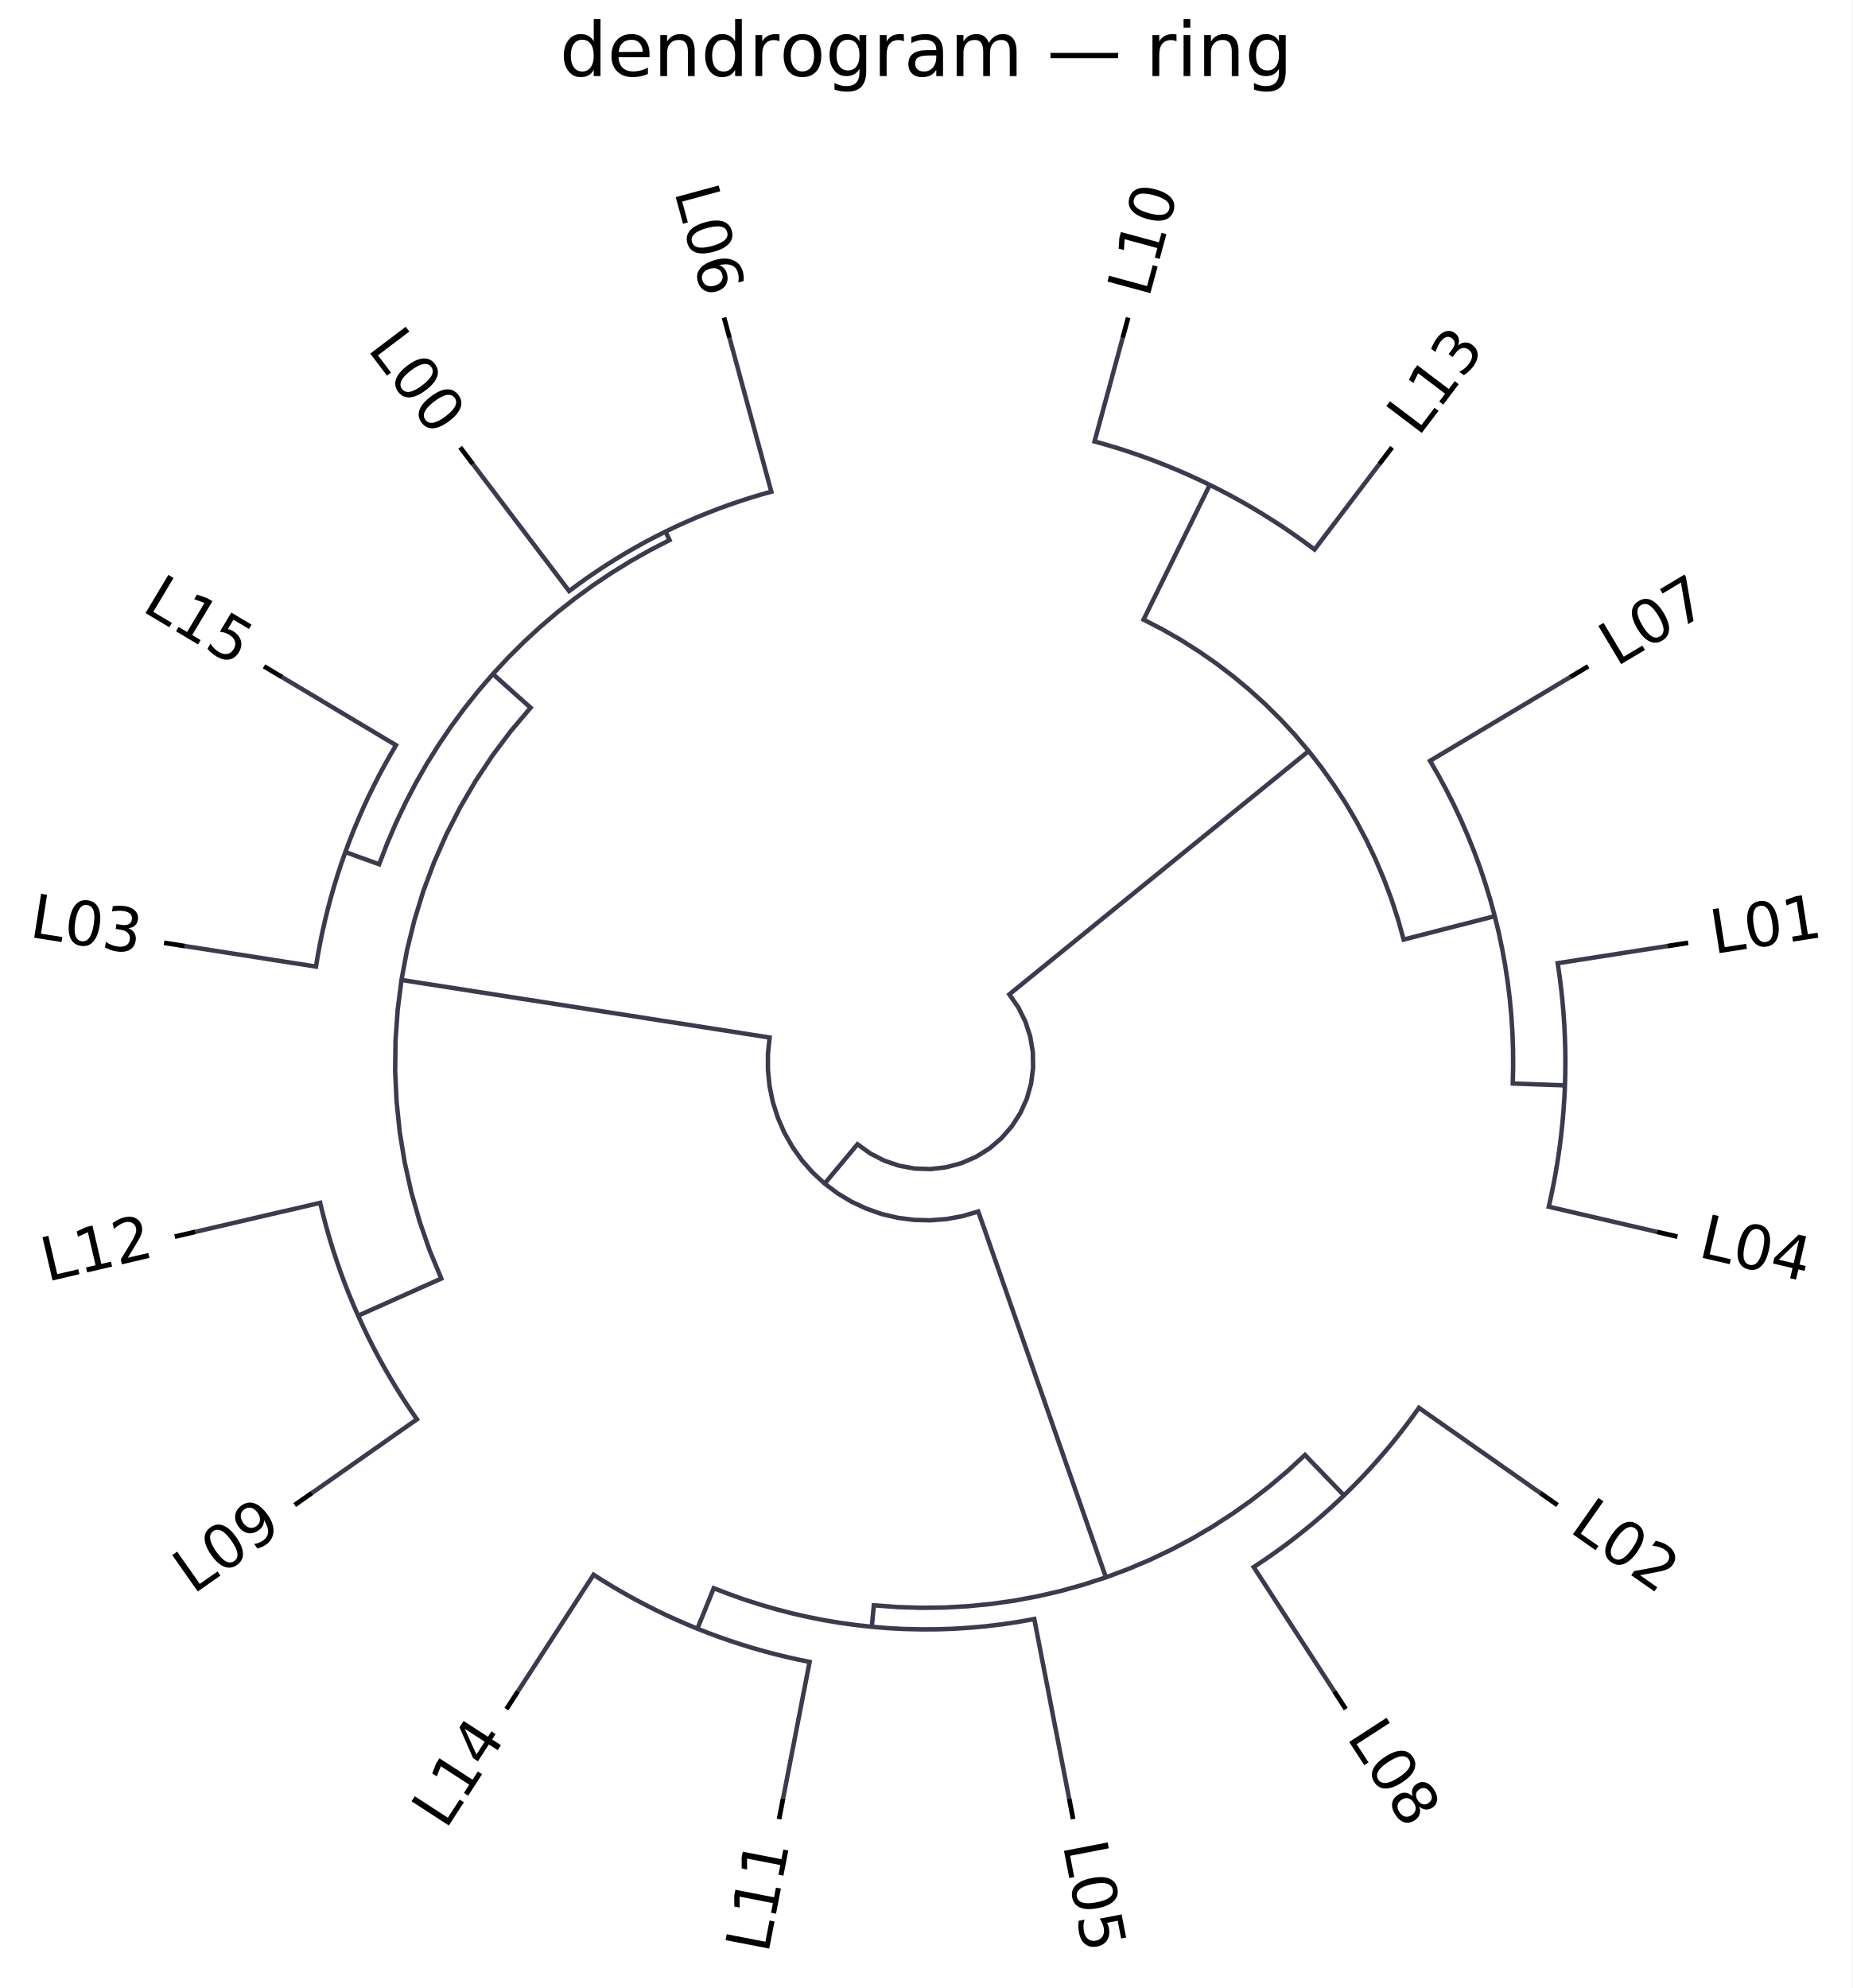
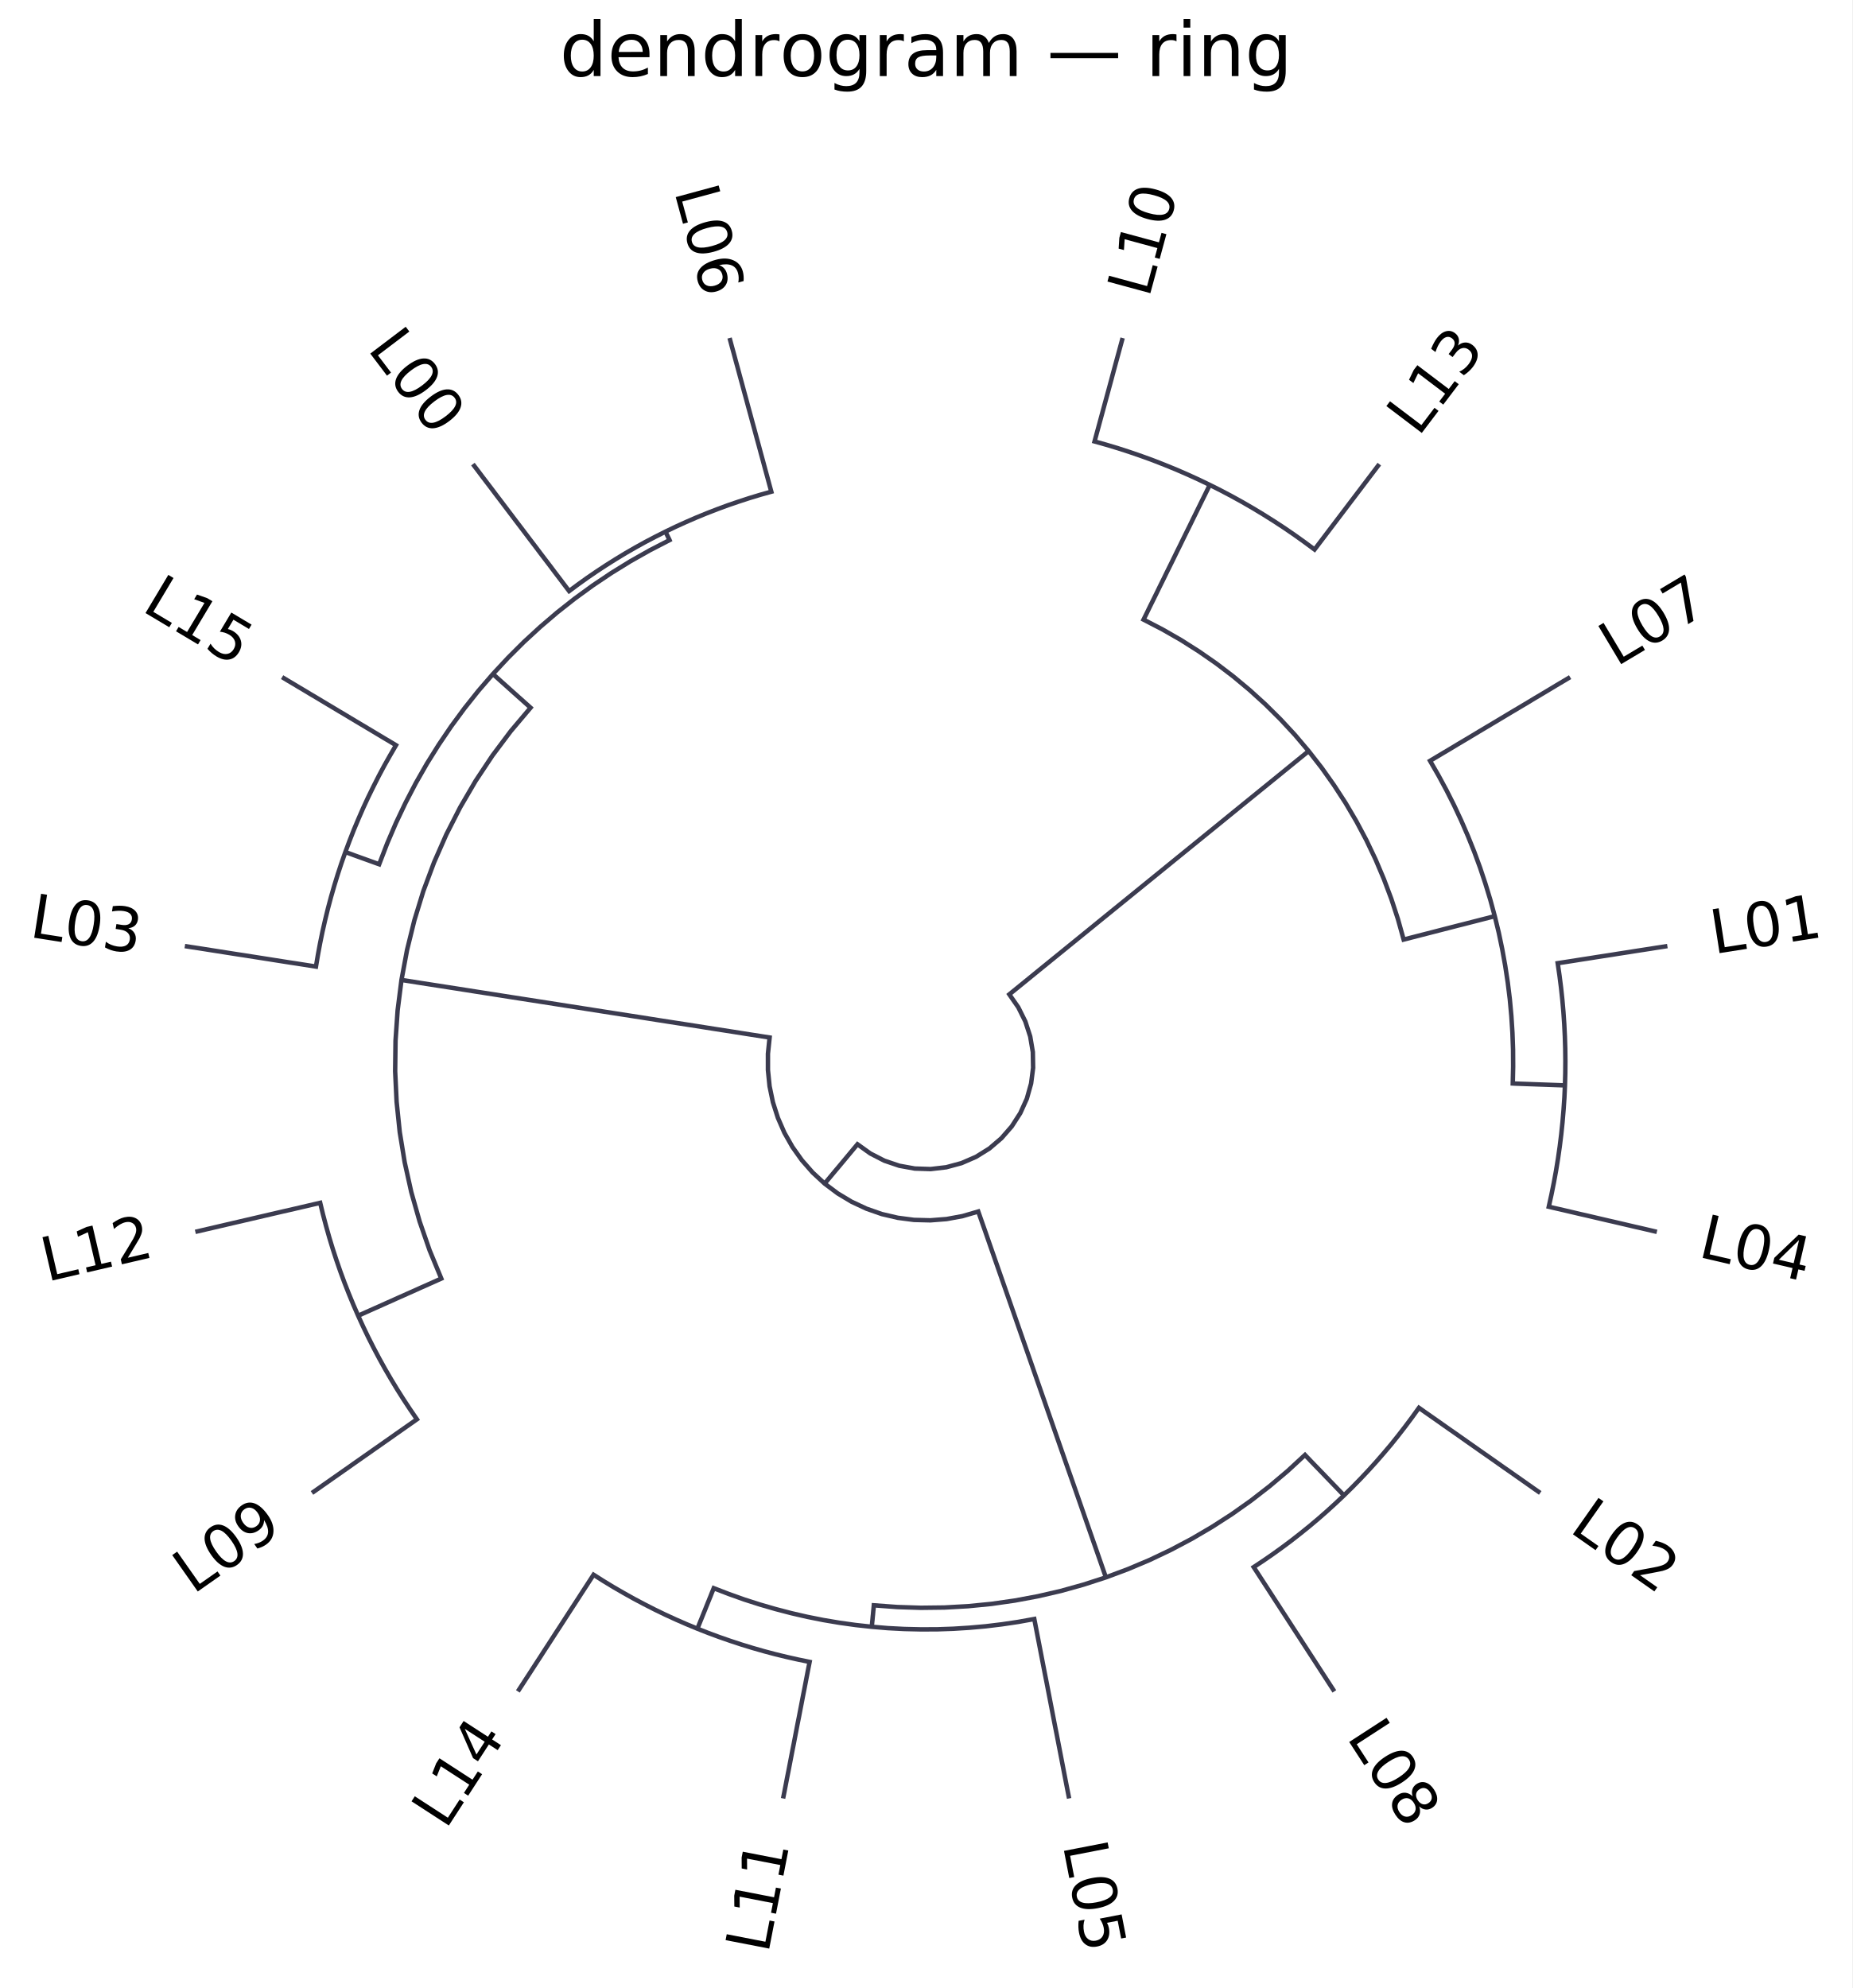
<svg xmlns="http://www.w3.org/2000/svg" width="395" height="424" viewBox="0 0 395 424" font-family="DejaVu Sans, Bitstream Vera Sans, Verdana, Arial, sans-serif" font-size="11" data-plotlet-version="0.6.0" data-plotlet-schema="2" data-plotlet-kind="layout">
  <rect width="395" height="424" fill="#fff" />
  <g transform="translate(4,4)">
    <path d="M122.62 4.80V0.07H124.06V12.23H122.62V10.91Q122.17 11.70 121.48 12.07Q120.79 12.45 119.82 12.45Q118.23 12.45 117.24 11.19Q116.24 9.92 116.24 7.86Q116.24 5.80 117.24 4.53Q118.23 3.27 119.82 3.27Q120.79 3.27 121.48 3.64Q122.17 4.02 122.62 4.80ZM117.73 7.86Q117.73 9.45 118.38 10.35Q119.03 11.25 120.17 11.25Q121.31 11.25 121.97 10.35Q122.62 9.45 122.62 7.86Q122.62 6.27 121.97 5.37Q121.31 4.47 120.17 4.47Q119.03 4.47 118.38 5.37Q117.73 6.27 117.73 7.86ZM134.51 7.49V8.20H127.90Q127.99 9.68 128.79 10.46Q129.59 11.23 131.02 11.23Q131.85 11.23 132.63 11.03Q133.41 10.83 134.17 10.42V11.78Q133.40 12.11 132.59 12.28Q131.77 12.45 130.94 12.45Q128.84 12.45 127.62 11.23Q126.40 10.02 126.40 7.94Q126.40 5.79 127.56 4.53Q128.72 3.27 130.69 3.27Q132.45 3.27 133.48 4.40Q134.51 5.54 134.51 7.49ZM133.07 7.07Q133.05 5.89 132.41 5.19Q131.77 4.48 130.70 4.48Q129.50 4.48 128.78 5.16Q128.05 5.84 127.95 7.08ZM144.14 6.95V12.23H142.70V6.99Q142.70 5.75 142.22 5.13Q141.73 4.52 140.77 4.52Q139.60 4.52 138.93 5.26Q138.26 6.00 138.26 7.28V12.23H136.81V3.48H138.26V4.84Q138.77 4.05 139.47 3.66Q140.17 3.27 141.09 3.27Q142.59 3.27 143.37 4.20Q144.14 5.13 144.14 6.95ZM152.77 4.80V0.07H154.20V12.23H152.77V10.91Q152.31 11.70 151.62 12.07Q150.93 12.45 149.96 12.45Q148.38 12.45 147.38 11.19Q146.38 9.92 146.38 7.86Q146.38 5.80 147.38 4.53Q148.38 3.27 149.96 3.27Q150.93 3.27 151.62 3.64Q152.31 4.02 152.77 4.80ZM147.87 7.86Q147.87 9.45 148.52 10.35Q149.17 11.25 150.31 11.25Q151.45 11.25 152.11 10.35Q152.77 9.45 152.77 7.86Q152.77 6.27 152.11 5.37Q151.45 4.47 150.31 4.47Q149.17 4.47 148.52 5.37Q147.87 6.27 147.87 7.86ZM162.23 4.82Q161.99 4.68 161.71 4.61Q161.42 4.55 161.08 4.55Q159.86 4.55 159.21 5.34Q158.55 6.13 158.55 7.62V12.23H157.11V3.48H158.55V4.84Q159.01 4.04 159.73 3.65Q160.46 3.27 161.50 3.27Q161.65 3.27 161.83 3.29Q162.01 3.30 162.23 3.34ZM167.13 4.48Q165.98 4.48 165.30 5.39Q164.63 6.29 164.63 7.86Q164.63 9.43 165.30 10.33Q165.97 11.23 167.13 11.23Q168.28 11.23 168.95 10.33Q169.62 9.42 169.62 7.86Q169.62 6.30 168.95 5.39Q168.28 4.48 167.13 4.48ZM167.13 3.27Q169.01 3.27 170.08 4.48Q171.15 5.70 171.15 7.86Q171.15 10.01 170.08 11.23Q169.01 12.45 167.13 12.45Q165.25 12.45 164.18 11.23Q163.12 10.01 163.12 7.86Q163.12 5.70 164.18 4.48Q165.25 3.27 167.13 3.27ZM179.29 7.75Q179.29 6.19 178.64 5.33Q178.00 4.47 176.84 4.47Q175.68 4.47 175.04 5.33Q174.39 6.19 174.39 7.75Q174.39 9.30 175.04 10.16Q175.68 11.02 176.84 11.02Q178.00 11.02 178.64 10.16Q179.29 9.30 179.29 7.75ZM180.73 11.14Q180.73 13.38 179.73 14.46Q178.74 15.55 176.70 15.55Q175.94 15.55 175.27 15.44Q174.59 15.33 173.96 15.09V13.70Q174.59 14.04 175.21 14.20Q175.83 14.37 176.47 14.37Q177.88 14.37 178.59 13.63Q179.29 12.89 179.29 11.40V10.69Q178.84 11.46 178.15 11.84Q177.45 12.23 176.48 12.23Q174.88 12.23 173.89 11.00Q172.91 9.77 172.91 7.75Q172.91 5.72 173.89 4.49Q174.88 3.27 176.48 3.27Q177.45 3.27 178.15 3.65Q178.84 4.03 179.29 4.80V3.48H180.73ZM188.76 4.82Q188.52 4.68 188.23 4.61Q187.95 4.55 187.60 4.55Q186.38 4.55 185.73 5.34Q185.08 6.13 185.08 7.62V12.23H183.63V3.48H185.08V4.84Q185.53 4.04 186.26 3.65Q186.98 3.27 188.02 3.27Q188.17 3.27 188.35 3.29Q188.53 3.30 188.75 3.34ZM194.24 7.83Q192.50 7.83 191.83 8.23Q191.16 8.62 191.16 9.59Q191.16 10.35 191.66 10.80Q192.16 11.25 193.03 11.25Q194.23 11.25 194.95 10.40Q195.67 9.55 195.67 8.15V7.83ZM197.11 7.23V12.23H195.67V10.90Q195.18 11.70 194.45 12.07Q193.71 12.45 192.65 12.45Q191.30 12.45 190.51 11.70Q189.72 10.95 189.72 9.68Q189.72 8.20 190.71 7.45Q191.70 6.70 193.66 6.70H195.67V6.56Q195.67 5.57 195.02 5.03Q194.37 4.48 193.19 4.48Q192.44 4.48 191.73 4.66Q191.02 4.84 190.36 5.20V3.88Q191.15 3.57 191.89 3.42Q192.63 3.27 193.34 3.27Q195.23 3.27 196.17 4.25Q197.11 5.23 197.11 7.23ZM206.88 5.16Q207.42 4.19 208.17 3.73Q208.92 3.27 209.94 3.27Q211.30 3.27 212.05 4.22Q212.79 5.18 212.79 6.95V12.23H211.34V6.99Q211.34 5.73 210.90 5.12Q210.45 4.52 209.54 4.52Q208.42 4.52 207.77 5.26Q207.12 6.00 207.12 7.28V12.23H205.68V6.99Q205.68 5.73 205.23 5.12Q204.79 4.52 203.86 4.52Q202.76 4.52 202.11 5.26Q201.46 6.01 201.46 7.28V12.23H200.02V3.48H201.46V4.84Q201.95 4.03 202.64 3.65Q203.33 3.27 204.27 3.27Q205.23 3.27 205.89 3.75Q206.56 4.23 206.88 5.16ZM220.02 7.28H234.45V8.41H220.02ZM246.90 4.82Q246.66 4.68 246.37 4.61Q246.09 4.55 245.74 4.55Q244.52 4.55 243.87 5.34Q243.22 6.13 243.22 7.62V12.23H241.77V3.48H243.22V4.84Q243.67 4.04 244.40 3.65Q245.12 3.27 246.16 3.27Q246.31 3.27 246.49 3.29Q246.67 3.30 246.89 3.34ZM248.41 3.48H249.84V12.23H248.41ZM248.41 0.07H249.84V1.89H248.41ZM260.12 6.95V12.23H258.69V6.99Q258.69 5.75 258.20 5.13Q257.72 4.52 256.75 4.52Q255.59 4.52 254.91 5.26Q254.24 6.00 254.24 7.28V12.23H252.80V3.48H254.24V4.84Q254.76 4.05 255.46 3.66Q256.16 3.27 257.07 3.27Q258.58 3.27 259.35 4.20Q260.12 5.13 260.12 6.95ZM268.75 7.75Q268.75 6.19 268.11 5.33Q267.46 4.47 266.30 4.47Q265.14 4.47 264.50 5.33Q263.85 6.19 263.85 7.75Q263.85 9.30 264.50 10.16Q265.14 11.02 266.30 11.02Q267.46 11.02 268.11 10.16Q268.75 9.30 268.75 7.75ZM270.19 11.14Q270.19 13.38 269.20 14.46Q268.20 15.55 266.16 15.55Q265.40 15.55 264.73 15.44Q264.05 15.33 263.42 15.09V13.70Q264.05 14.04 264.67 14.20Q265.29 14.37 265.93 14.37Q267.34 14.37 268.05 13.63Q268.75 12.89 268.75 11.40V10.69Q268.30 11.46 267.61 11.84Q266.91 12.23 265.95 12.23Q264.34 12.23 263.35 11.00Q262.37 9.77 262.37 7.75Q262.37 5.72 263.35 4.49Q264.34 3.27 265.95 3.27Q266.91 3.27 267.61 3.65Q268.30 4.03 268.75 4.80V3.48H270.19Z" fill="#000" />
    <g transform="translate(0,29)">
      <g transform="translate(0,0)" data-plotlet-kind="panel" data-plotlet-xscale="category" data-plotlet-yscale="linear" data-plotlet-ylim="-0.06,1.2" data-plotlet-panel-bbox="0,0,387,387" data-plotlet-data-area="0,0,387,387">
        <defs>
          <clipPath id="pc0">
            <path d="M 33.50,193.50 A 160.00,160.00 0 1,0 353.50,193.50 A 160.00,160.00 0 1,0 33.50,193.50 Z M 177.50,193.50 A 16.00,16.00 0 1,0 209.50,193.50 A 16.00,16.00 0 1,0 177.50,193.50 Z" clip-rule="evenodd" />
          </clipPath>
        </defs>
        <g clip-path="url(#pc0)">
          <g class="plotlet-artist" data-plotlet-type="dendrogram" data-plotlet-index="0" data-plotlet-color="#3B3B4F" data-plotlet-orientation="bottom" data-plotlet-n-leaves="16" data-plotlet-max-height="1.2" data-plotlet-leaves="[10, 13, 7, 1, 4, 2, 8, 5, 11, 14, 9, 12, 3, 15, 0, 6]" data-plotlet-leaf-labels="['L10', 'L13', 'L07', 'L01', 'L04', 'L02', 'L08', 'L05', 'L11', 'L14', 'L09', 'L12', 'L03', 'L15', 'L00', 'L06']">
            <path d="M235.41,39.09 L235.11,40.19 L234.81,41.29 L234.51,42.40 L234.21,43.50 L233.91,44.60 L233.61,45.70 L233.31,46.81 L233.02,47.91 L232.72,49.01 L232.42,50.12 L232.12,51.22 L231.82,52.32 L231.52,53.42 L231.22,54.53 L230.92,55.63 L230.62,56.73 L230.32,57.84 L230.02,58.94 L229.72,60.04 L229.42,61.15 L231.95,61.86 L234.47,62.62 L236.97,63.43 L239.46,64.29 L241.93,65.19 L244.38,66.15 L246.81,67.14 L249.23,68.19 L251.62,69.28 L253.99,70.42 L256.34,71.60 L258.67,72.83 L260.97,74.10 L263.25,75.42 L265.50,76.78 L267.72,78.18 L269.92,79.62 L272.09,81.11 L274.23,82.64 L276.34,84.20 L277.03,83.29 L277.72,82.38 L278.41,81.47 L279.10,80.56 L279.79,79.65 L280.48,78.74 L281.17,77.83 L281.86,76.92 L282.55,76.01 L283.24,75.10 L283.93,74.19 L284.63,73.27 L285.32,72.36 L286.01,71.45 L286.70,70.54 L287.39,69.63 L288.08,68.72 L288.77,67.81 L289.46,66.90 L290.15,65.99" fill="none" stroke="#3B3B4F" stroke-width="0.95" />
            <path d="M351.58,168.78 L350.41,168.96 L349.24,169.14 L348.07,169.33 L346.90,169.51 L345.73,169.69 L344.56,169.87 L343.39,170.06 L342.22,170.24 L341.05,170.42 L339.88,170.61 L338.72,170.79 L337.55,170.97 L336.38,171.15 L335.21,171.34 L334.04,171.52 L332.87,171.70 L331.70,171.89 L330.53,172.07 L329.36,172.25 L328.19,172.43 L328.57,175.02 L328.90,177.61 L329.18,180.21 L329.41,182.82 L329.59,185.43 L329.72,188.04 L329.80,190.65 L329.83,193.27 L329.81,195.88 L329.74,198.49 L329.62,201.10 L329.44,203.71 L329.22,206.32 L328.95,208.92 L328.63,211.51 L328.26,214.10 L327.84,216.68 L327.37,219.25 L326.85,221.82 L326.29,224.37 L327.44,224.64 L328.59,224.90 L329.75,225.17 L330.90,225.44 L332.05,225.71 L333.20,225.98 L334.36,226.24 L335.51,226.51 L336.66,226.78 L337.82,227.05 L338.97,227.32 L340.12,227.58 L341.27,227.85 L342.43,228.12 L343.58,228.39 L344.73,228.66 L345.89,228.92 L347.04,229.19 L348.19,229.46 L349.34,229.73" fill="none" stroke="#3B3B4F" stroke-width="0.95" />
            <path d="M330.84,111.42 L329.35,112.31 L327.85,113.20 L326.36,114.10 L324.87,114.99 L323.37,115.88 L321.88,116.78 L320.39,117.67 L318.89,118.56 L317.40,119.45 L315.90,120.35 L314.41,121.24 L312.92,122.13 L311.42,123.02 L309.93,123.92 L308.44,124.81 L306.94,125.70 L305.45,126.60 L303.95,127.49 L302.46,128.38 L300.97,129.27 L302.77,132.39 L304.48,135.56 L306.10,138.77 L307.63,142.04 L309.06,145.34 L310.40,148.68 L311.64,152.06 L312.78,155.48 L313.83,158.93 L314.77,162.40 L315.62,165.90 L316.36,169.43 L317.00,172.97 L317.54,176.53 L317.98,180.10 L318.31,183.69 L318.54,187.28 L318.67,190.88 L318.69,194.48 L318.61,198.08 L319.17,198.11 L319.73,198.13 L320.28,198.15 L320.84,198.17 L321.39,198.19 L321.95,198.21 L322.51,198.23 L323.06,198.25 L323.62,198.27 L324.17,198.29 L324.73,198.31 L325.29,198.33 L325.84,198.35 L326.40,198.37 L326.96,198.39 L327.51,198.41 L328.07,198.43 L328.62,198.45 L329.18,198.47 L329.74,198.49" fill="none" stroke="#3B3B4F" stroke-width="0.95" />
            <path d="M253.99,70.42 L253.29,71.86 L252.58,73.29 L251.87,74.73 L251.17,76.16 L250.46,77.60 L249.76,79.04 L249.05,80.47 L248.34,81.91 L247.64,83.35 L246.93,84.78 L246.23,86.22 L245.52,87.66 L244.81,89.09 L244.11,90.53 L243.40,91.96 L242.70,93.40 L241.99,94.84 L241.28,96.27 L240.58,97.71 L239.87,99.15 L243.90,101.24 L247.83,103.49 L251.66,105.92 L255.39,108.51 L259.00,111.26 L262.48,114.16 L265.84,117.21 L269.06,120.40 L272.15,123.73 L275.08,127.19 L277.87,130.77 L280.49,134.47 L282.96,138.27 L285.26,142.18 L287.39,146.19 L289.34,150.28 L291.11,154.46 L292.71,158.71 L294.12,163.02 L295.34,167.39 L296.31,167.14 L297.28,166.89 L298.25,166.64 L299.22,166.39 L300.20,166.14 L301.17,165.89 L302.14,165.64 L303.11,165.39 L304.08,165.14 L305.06,164.89 L306.03,164.64 L307.00,164.39 L307.97,164.15 L308.94,163.90 L309.91,163.65 L310.89,163.40 L311.86,163.15 L312.83,162.90 L313.80,162.65 L314.77,162.40" fill="none" stroke="#3B3B4F" stroke-width="0.95" />
            <path d="M324.47,285.41 L323.17,284.51 L321.88,283.60 L320.59,282.69 L319.29,281.78 L318.00,280.87 L316.70,279.97 L315.41,279.06 L314.12,278.15 L312.82,277.24 L311.53,276.34 L310.24,275.43 L308.94,274.52 L307.65,273.61 L306.36,272.70 L305.06,271.80 L303.77,270.89 L302.48,269.98 L301.18,269.07 L299.89,268.17 L298.60,267.26 L297.16,269.26 L295.69,271.23 L294.18,273.18 L292.64,275.10 L291.05,276.98 L289.43,278.84 L287.78,280.66 L286.09,282.45 L284.37,284.21 L282.61,285.94 L280.82,287.63 L279.00,289.29 L277.15,290.91 L275.27,292.49 L273.35,294.04 L271.41,295.56 L269.44,297.03 L267.44,298.47 L265.41,299.87 L263.36,301.23 L264.22,302.55 L265.08,303.88 L265.94,305.20 L266.80,306.53 L267.66,307.86 L268.52,309.18 L269.38,310.51 L270.24,311.83 L271.10,313.16 L271.96,314.49 L272.82,315.81 L273.68,317.14 L274.54,318.46 L275.40,319.79 L276.26,321.11 L277.12,322.44 L277.98,323.77 L278.84,325.09 L279.70,326.42 L280.56,327.74" fill="none" stroke="#3B3B4F" stroke-width="0.95" />
            <path d="M163.00,350.57 L163.29,349.11 L163.57,347.66 L163.85,346.20 L164.14,344.74 L164.42,343.29 L164.70,341.83 L164.98,340.38 L165.27,338.92 L165.55,337.46 L165.83,336.01 L166.11,334.55 L166.40,333.10 L166.68,331.64 L166.96,330.19 L167.24,328.73 L167.53,327.27 L167.81,325.82 L168.09,324.36 L168.37,322.91 L168.66,321.45 L166.21,320.95 L163.77,320.40 L161.34,319.81 L158.93,319.17 L156.52,318.48 L154.13,317.75 L151.76,316.97 L149.40,316.15 L147.05,315.28 L144.73,314.37 L142.42,313.41 L140.13,312.41 L137.86,311.37 L135.61,310.28 L133.38,309.14 L131.17,307.97 L128.99,306.75 L126.83,305.50 L124.69,304.20 L122.58,302.86 L121.78,304.10 L120.97,305.35 L120.16,306.59 L119.36,307.83 L118.55,309.08 L117.74,310.32 L116.93,311.57 L116.13,312.81 L115.32,314.06 L114.51,315.30 L113.71,316.54 L112.90,317.79 L112.09,319.03 L111.29,320.28 L110.48,321.52 L109.67,322.77 L108.87,324.01 L108.06,325.25 L107.25,326.50 L106.44,327.74" fill="none" stroke="#3B3B4F" stroke-width="0.95" />
            <path d="M224.00,350.57 L223.62,348.65 L223.25,346.74 L222.88,344.83 L222.51,342.91 L222.14,341.00 L221.77,339.09 L221.40,337.17 L221.02,335.26 L220.65,333.35 L220.28,331.43 L219.91,329.52 L219.54,327.61 L219.17,325.69 L218.79,323.78 L218.42,321.87 L218.05,319.95 L217.68,318.04 L217.31,316.13 L216.94,314.22 L216.57,312.30 L213.14,312.92 L209.70,313.43 L206.24,313.85 L202.77,314.16 L199.30,314.38 L195.82,314.50 L192.34,314.51 L188.86,314.43 L185.38,314.25 L181.91,313.96 L178.45,313.58 L175.01,313.10 L171.57,312.52 L168.16,311.84 L164.77,311.06 L161.40,310.18 L158.05,309.21 L154.74,308.15 L151.46,306.98 L148.21,305.73 L148.04,306.16 L147.86,306.59 L147.69,307.02 L147.52,307.46 L147.34,307.89 L147.17,308.32 L146.99,308.75 L146.82,309.18 L146.64,309.62 L146.47,310.05 L146.30,310.48 L146.12,310.91 L145.95,311.34 L145.77,311.78 L145.60,312.21 L145.42,312.64 L145.25,313.07 L145.07,313.51 L144.90,313.94 L144.73,314.37" fill="none" stroke="#3B3B4F" stroke-width="0.95" />
            <path d="M282.61,285.94 L282.20,285.51 L281.78,285.07 L281.36,284.64 L280.95,284.21 L280.53,283.78 L280.12,283.35 L279.70,282.92 L279.29,282.49 L278.87,282.06 L278.45,281.62 L278.04,281.19 L277.62,280.76 L277.21,280.33 L276.79,279.90 L276.37,279.47 L275.96,279.04 L275.54,278.61 L275.13,278.17 L274.71,277.74 L274.30,277.31 L270.61,280.72 L266.77,283.96 L262.80,287.04 L258.70,289.94 L254.48,292.66 L250.15,295.20 L245.71,297.55 L241.17,299.71 L236.55,301.66 L231.84,303.42 L227.06,304.97 L222.22,306.32 L217.33,307.45 L212.39,308.37 L207.42,309.08 L202.42,309.57 L197.41,309.85 L192.38,309.91 L187.36,309.75 L182.35,309.38 L182.33,309.61 L182.31,309.84 L182.29,310.07 L182.27,310.30 L182.24,310.53 L182.22,310.76 L182.20,310.98 L182.18,311.21 L182.16,311.44 L182.13,311.67 L182.11,311.90 L182.09,312.13 L182.07,312.36 L182.05,312.59 L182.02,312.82 L182.00,313.05 L181.98,313.28 L181.96,313.51 L181.94,313.74 L181.91,313.96" fill="none" stroke="#3B3B4F" stroke-width="0.95" />
            <path d="M62.53,285.41 L63.65,284.63 L64.77,283.84 L65.89,283.06 L67.01,282.27 L68.13,281.49 L69.25,280.70 L70.37,279.92 L71.48,279.13 L72.60,278.35 L73.72,277.56 L74.84,276.78 L75.96,275.99 L77.08,275.21 L78.20,274.42 L79.32,273.64 L80.43,272.85 L81.55,272.07 L82.67,271.28 L83.79,270.50 L84.91,269.71 L83.47,267.61 L82.07,265.49 L80.71,263.34 L79.39,261.16 L78.11,258.96 L76.88,256.74 L75.69,254.49 L74.54,252.22 L73.44,249.93 L72.38,247.62 L71.36,245.28 L70.39,242.93 L69.46,240.56 L68.58,238.17 L67.75,235.77 L66.96,233.35 L66.22,230.92 L65.53,228.47 L64.88,226.01 L64.28,223.54 L62.95,223.85 L61.62,224.16 L60.29,224.47 L58.96,224.78 L57.62,225.09 L56.29,225.39 L54.96,225.70 L53.63,226.01 L52.30,226.32 L50.97,226.63 L49.64,226.94 L48.31,227.25 L46.97,227.56 L45.64,227.87 L44.31,228.18 L42.98,228.49 L41.65,228.80 L40.32,229.11 L38.99,229.42 L37.66,229.73" fill="none" stroke="#3B3B4F" stroke-width="0.95" />
            <path d="M35.42,168.78 L36.82,169.00 L38.22,169.21 L39.62,169.43 L41.01,169.65 L42.41,169.87 L43.81,170.09 L45.21,170.31 L46.61,170.53 L48.00,170.74 L49.40,170.96 L50.80,171.18 L52.20,171.40 L53.60,171.62 L54.99,171.84 L56.39,172.06 L57.79,172.28 L59.19,172.49 L60.59,172.71 L61.98,172.93 L63.38,173.15 L63.80,170.66 L64.26,168.18 L64.77,165.70 L65.33,163.24 L65.93,160.79 L66.58,158.35 L67.28,155.92 L68.02,153.51 L68.81,151.11 L69.65,148.72 L70.53,146.36 L71.45,144.01 L72.43,141.68 L73.44,139.36 L74.50,137.07 L75.61,134.80 L76.75,132.55 L77.94,130.32 L79.18,128.12 L80.45,125.94 L79.24,125.21 L78.02,124.49 L76.81,123.76 L75.59,123.03 L74.38,122.31 L73.16,121.58 L71.95,120.86 L70.73,120.13 L69.52,119.40 L68.30,118.68 L67.09,117.95 L65.88,117.23 L64.66,116.50 L63.45,115.77 L62.23,115.05 L61.02,114.32 L59.80,113.60 L58.59,112.87 L57.37,112.15 L56.16,111.42" fill="none" stroke="#3B3B4F" stroke-width="0.95" />
            <path d="M96.85,65.99 L97.88,67.34 L98.90,68.70 L99.93,70.05 L100.96,71.40 L101.98,72.76 L103.01,74.11 L104.03,75.46 L105.06,76.82 L106.08,78.17 L107.11,79.52 L108.14,80.88 L109.16,82.23 L110.19,83.58 L111.21,84.94 L112.24,86.29 L113.27,87.64 L114.29,89.00 L115.32,90.35 L116.34,91.70 L117.37,93.06 L119.31,91.62 L121.28,90.21 L123.27,88.85 L125.29,87.52 L127.34,86.23 L129.40,84.98 L131.50,83.77 L133.61,82.60 L135.75,81.48 L137.91,80.39 L140.09,79.34 L142.29,78.34 L144.50,77.38 L146.74,76.46 L148.99,75.59 L151.26,74.75 L153.55,73.97 L155.85,73.22 L158.16,72.52 L160.49,71.87 L160.04,70.23 L159.60,68.59 L159.15,66.95 L158.71,65.31 L158.26,63.67 L157.82,62.03 L157.37,60.39 L156.93,58.75 L156.48,57.12 L156.04,55.48 L155.59,53.84 L155.15,52.20 L154.70,50.56 L154.26,48.92 L153.81,47.28 L153.37,45.64 L152.92,44.00 L152.48,42.36 L152.03,40.73 L151.59,39.09" fill="none" stroke="#3B3B4F" stroke-width="0.95" />
            <path d="M69.65,148.72 L70.01,148.85 L70.37,148.98 L70.73,149.11 L71.09,149.24 L71.45,149.38 L71.81,149.51 L72.17,149.64 L72.53,149.77 L72.89,149.90 L73.25,150.03 L73.62,150.16 L73.98,150.29 L74.34,150.42 L74.70,150.55 L75.06,150.68 L75.42,150.81 L75.78,150.94 L76.14,151.07 L76.50,151.20 L76.86,151.33 L78.57,146.89 L80.44,142.52 L82.48,138.22 L84.68,134.00 L87.04,129.87 L89.56,125.84 L92.23,121.90 L95.05,118.07 L98.01,114.35 L101.12,110.75 L104.36,107.27 L107.73,103.91 L111.23,100.69 L114.85,97.60 L118.58,94.66 L122.43,91.86 L126.38,89.21 L130.43,86.71 L134.57,84.37 L138.79,82.19 L138.75,82.10 L138.71,82.01 L138.66,81.92 L138.62,81.83 L138.57,81.74 L138.53,81.65 L138.48,81.56 L138.44,81.47 L138.40,81.38 L138.35,81.29 L138.31,81.20 L138.26,81.11 L138.22,81.02 L138.17,80.93 L138.13,80.84 L138.09,80.75 L138.04,80.66 L138.00,80.57 L137.95,80.48 L137.91,80.39" fill="none" stroke="#3B3B4F" stroke-width="0.95" />
            <path d="M72.38,247.62 L73.26,247.22 L74.15,246.82 L75.03,246.43 L75.92,246.03 L76.81,245.64 L77.69,245.24 L78.58,244.84 L79.47,244.45 L80.35,244.05 L81.24,243.65 L82.13,243.26 L83.01,242.86 L83.90,242.47 L84.79,242.07 L85.67,241.67 L86.56,241.28 L87.45,240.88 L88.33,240.49 L89.22,240.09 L90.11,239.69 L87.62,233.67 L85.49,227.52 L83.71,221.25 L82.30,214.89 L81.25,208.46 L80.58,201.98 L80.27,195.48 L80.35,188.96 L80.80,182.46 L81.62,176.00 L82.81,169.60 L84.37,163.27 L86.28,157.05 L88.56,150.94 L91.18,144.98 L94.14,139.18 L97.43,133.55 L101.03,128.13 L104.94,122.92 L109.15,117.94 L108.75,117.58 L108.35,117.22 L107.94,116.86 L107.54,116.50 L107.14,116.14 L106.74,115.79 L106.34,115.43 L105.94,115.07 L105.53,114.71 L105.13,114.35 L104.73,113.99 L104.33,113.63 L103.93,113.27 L103.53,112.91 L103.12,112.55 L102.72,112.19 L102.32,111.83 L101.92,111.47 L101.52,111.11 L101.12,110.75" fill="none" stroke="#3B3B4F" stroke-width="0.95" />
            <path d="M231.84,303.42 L230.48,299.52 L229.12,295.62 L227.76,291.72 L226.40,287.81 L225.04,283.91 L223.67,280.01 L222.31,276.11 L220.95,272.21 L219.59,268.31 L218.23,264.41 L216.87,260.51 L215.51,256.60 L214.15,252.70 L212.79,248.80 L211.43,244.90 L210.07,241.00 L208.71,237.10 L207.35,233.20 L205.99,229.29 L204.62,225.39 L201.28,226.37 L197.86,227.00 L194.39,227.27 L190.91,227.18 L187.46,226.73 L184.07,225.94 L180.78,224.79 L177.63,223.32 L174.65,221.53 L171.86,219.44 L169.31,217.08 L167.01,214.46 L165.00,211.63 L163.28,208.60 L161.89,205.41 L160.83,202.09 L160.12,198.68 L159.77,195.22 L159.77,191.74 L160.13,188.28 L156.20,187.67 L152.28,187.05 L148.35,186.44 L144.43,185.82 L140.50,185.21 L136.57,184.60 L132.65,183.98 L128.72,183.37 L124.80,182.76 L120.87,182.14 L116.95,181.53 L113.02,180.91 L109.10,180.30 L105.17,179.69 L101.24,179.07 L97.32,178.46 L93.39,177.84 L89.47,177.23 L85.54,176.62 L81.62,176.00" fill="none" stroke="#3B3B4F" stroke-width="0.95" />
            <path d="M275.08,127.19 L271.89,129.78 L268.70,132.38 L265.51,134.97 L262.31,137.57 L259.12,140.16 L255.93,142.76 L252.74,145.35 L249.54,147.95 L246.35,150.54 L243.16,153.14 L239.97,155.73 L236.77,158.33 L233.58,160.92 L230.39,163.51 L227.20,166.11 L224.01,168.70 L220.81,171.30 L217.62,173.89 L214.43,176.49 L211.24,179.08 L213.16,181.84 L214.66,184.86 L215.70,188.06 L216.26,191.38 L216.32,194.75 L215.89,198.09 L214.98,201.33 L213.59,204.40 L211.77,207.23 L209.56,209.76 L207.00,211.95 L204.14,213.73 L201.05,215.07 L197.80,215.95 L194.46,216.34 L191.09,216.23 L187.78,215.63 L184.59,214.55 L181.60,213.01 L178.86,211.05 L178.51,211.47 L178.16,211.89 L177.81,212.31 L177.46,212.73 L177.11,213.15 L176.76,213.57 L176.41,213.99 L176.06,214.41 L175.71,214.83 L175.36,215.25 L175.01,215.67 L174.66,216.09 L174.31,216.50 L173.96,216.92 L173.61,217.34 L173.26,217.76 L172.91,218.18 L172.56,218.60 L172.21,219.02 L171.86,219.44" fill="none" stroke="#3B3B4F" stroke-width="0.95" />
          </g>
        </g>
-         <line x1="235.41" x2="236.59" y1="39.09" y2="34.74" stroke="#000000" stroke-width="1.00" />
        <g transform="rotate(-74.81 244.11 19.28)">
          <path d="M233.49 9.80H234.77V18.20H239.39V19.28H233.49ZM241.07 18.20H243.16V10.97L240.89 11.43V10.26L243.15 9.80H244.43V18.20H246.53V19.28H241.07ZM251.86 10.65Q250.87 10.65 250.37 11.62Q249.87 12.60 249.87 14.55Q249.87 16.50 250.37 17.47Q250.87 18.45 251.86 18.45Q252.86 18.45 253.36 17.47Q253.85 16.50 253.85 14.55Q253.85 12.60 253.36 11.62Q252.86 10.65 251.86 10.65ZM251.86 9.63Q253.45 9.63 254.30 10.89Q255.14 12.15 255.14 14.55Q255.14 16.94 254.30 18.20Q253.45 19.46 251.86 19.46Q250.27 19.46 249.43 18.20Q248.59 16.94 248.59 14.55Q248.59 12.15 249.43 10.89Q250.27 9.63 251.86 9.63Z" fill="#000" />
        </g>
-         <line x1="290.15" x2="292.87" y1="65.99" y2="62.40" stroke="#000000" stroke-width="1.00" />
        <g transform="rotate(-52.84 305.62 50.88)">
          <path d="M295.01 41.40H296.29V49.80H300.91V50.88H295.01ZM302.59 49.80H304.68V42.57L302.40 43.02V41.86L304.67 41.40H305.95V49.80H308.05V50.88H302.59ZM314.52 45.77Q315.44 45.96 315.96 46.59Q316.48 47.21 316.48 48.12Q316.48 49.52 315.51 50.29Q314.55 51.06 312.77 51.06Q312.17 51.06 311.54 50.94Q310.91 50.83 310.24 50.59V49.35Q310.77 49.66 311.40 49.82Q312.04 49.98 312.73 49.98Q313.94 49.98 314.57 49.51Q315.20 49.03 315.20 48.12Q315.20 47.28 314.61 46.81Q314.03 46.34 312.98 46.34H311.87V45.28H313.03Q313.98 45.28 314.48 44.91Q314.98 44.53 314.98 43.82Q314.98 43.09 314.46 42.70Q313.94 42.31 312.98 42.31Q312.45 42.31 311.85 42.42Q311.25 42.54 310.52 42.78V41.63Q311.25 41.43 311.89 41.33Q312.53 41.23 313.09 41.23Q314.55 41.23 315.40 41.89Q316.25 42.55 316.25 43.68Q316.25 44.47 315.80 45.01Q315.35 45.56 314.52 45.77Z" fill="#000" />
        </g>
-         <line x1="330.84" x2="334.70" y1="111.42" y2="109.11" stroke="#000000" stroke-width="1.00" />
        <g transform="rotate(-30.86 350.85 103.20)">
          <path d="M340.23 93.72H341.51V102.12H346.13V103.20H340.23ZM350.33 94.56Q349.34 94.56 348.84 95.54Q348.34 96.51 348.34 98.47Q348.34 100.42 348.84 101.39Q349.34 102.36 350.33 102.36Q351.33 102.36 351.83 101.39Q352.32 100.42 352.32 98.47Q352.32 96.51 351.83 95.54Q351.33 94.56 350.33 94.56ZM350.33 93.55Q351.92 93.55 352.77 94.81Q353.61 96.07 353.61 98.47Q353.61 100.86 352.77 102.12Q351.92 103.38 350.33 103.38Q348.74 103.38 347.90 102.12Q347.06 100.86 347.06 98.47Q347.06 96.07 347.90 94.81Q348.74 93.55 350.33 93.55ZM355.54 93.72H361.63V94.27L358.19 103.20H356.85L360.09 94.80H355.54Z" fill="#000" />
        </g>
-         <line x1="351.58" x2="356.02" y1="168.78" y2="168.08" stroke="#000000" stroke-width="1.00" />
        <g transform="rotate(-8.89 373.21 168.64)">
          <path d="M362.59 159.16H363.87V167.56H368.49V168.64H362.59ZM372.69 160.01Q371.70 160.01 371.20 160.98Q370.70 161.95 370.70 163.91Q370.70 165.86 371.20 166.83Q371.70 167.81 372.69 167.81Q373.69 167.81 374.19 166.83Q374.68 165.86 374.68 163.91Q374.68 161.95 374.19 160.98Q373.69 160.01 372.69 160.01ZM372.69 158.99Q374.29 158.99 375.13 160.25Q375.97 161.51 375.97 163.91Q375.97 166.30 375.13 167.56Q374.29 168.82 372.69 168.82Q371.10 168.82 370.26 167.56Q369.42 166.30 369.42 163.91Q369.42 161.51 370.26 160.25Q371.10 158.99 372.69 158.99ZM378.44 167.56H380.54V160.33L378.26 160.79V159.62L380.52 159.16H381.81V167.56H383.90V168.64H378.44Z" fill="#000" />
        </g>
-         <line x1="349.34" x2="353.73" y1="229.73" y2="230.75" stroke="#000000" stroke-width="1.00" />
        <g transform="rotate(13.09 369.46 237.69)">
          <path d="M358.84 228.22H360.12V236.61H364.74V237.69H358.84ZM368.94 229.06Q367.95 229.06 367.45 230.03Q366.95 231.01 366.95 232.96Q366.95 234.91 367.45 235.89Q367.95 236.86 368.94 236.86Q369.93 236.86 370.43 235.89Q370.93 234.91 370.93 232.96Q370.93 231.01 370.43 230.03Q369.93 229.06 368.94 229.06ZM368.94 228.04Q370.53 228.04 371.37 229.30Q372.21 230.56 372.21 232.96Q372.21 235.36 371.37 236.62Q370.53 237.88 368.94 237.88Q367.35 237.88 366.50 236.62Q365.66 235.36 365.66 232.96Q365.66 230.56 366.50 229.30Q367.35 228.04 368.94 228.04ZM377.99 229.33 374.75 234.39H377.99ZM377.65 228.22H379.27V234.39H380.62V235.46H379.27V237.69H377.99V235.46H373.71V234.22Z" fill="#000" />
        </g>
-         <line x1="324.47" x2="328.15" y1="285.41" y2="288.00" stroke="#000000" stroke-width="1.00" />
        <g transform="rotate(35.06 340.13 300.33)">
          <path d="M329.52 290.85H330.80V299.25H335.41V300.33H329.52ZM339.62 291.69Q338.63 291.69 338.13 292.67Q337.63 293.64 337.63 295.60Q337.63 297.55 338.13 298.52Q338.63 299.49 339.62 299.49Q340.61 299.49 341.11 298.52Q341.61 297.55 341.61 295.60Q341.61 293.64 341.11 292.67Q340.61 291.69 339.62 291.69ZM339.62 290.68Q341.21 290.68 342.05 291.94Q342.89 293.20 342.89 295.60Q342.89 297.99 342.05 299.25Q341.21 300.51 339.62 300.51Q338.02 300.51 337.18 299.25Q336.34 297.99 336.34 295.60Q336.34 293.20 337.18 291.94Q338.02 290.68 339.62 290.68ZM346.25 299.25H350.73V300.33H344.71V299.25Q345.44 298.49 346.70 297.22Q347.96 295.95 348.28 295.58Q348.90 294.89 349.14 294.41Q349.39 293.93 349.39 293.46Q349.39 292.71 348.86 292.23Q348.33 291.76 347.48 291.76Q346.87 291.76 346.20 291.97Q345.53 292.18 344.77 292.60V291.31Q345.55 291.00 346.22 290.84Q346.89 290.68 347.45 290.68Q348.92 290.68 349.80 291.41Q350.67 292.15 350.67 293.38Q350.67 293.97 350.46 294.49Q350.24 295.01 349.66 295.72Q349.50 295.91 348.65 296.79Q347.80 297.67 346.25 299.25Z" fill="#000" />
        </g>
-         <line x1="280.56" x2="283.00" y1="327.74" y2="331.52" stroke="#000000" stroke-width="1.00" />
        <g transform="rotate(57.04 289.51 347.44)">
          <path d="M278.89 337.96H280.17V346.36H284.79V347.44H278.89ZM288.99 338.80Q288.00 338.80 287.50 339.78Q287.00 340.75 287.00 342.71Q287.00 344.66 287.50 345.63Q288.00 346.60 288.99 346.60Q289.98 346.60 290.48 345.63Q290.98 344.66 290.98 342.71Q290.98 340.75 290.48 339.78Q289.98 338.80 288.99 338.80ZM288.99 337.79Q290.58 337.79 291.42 339.05Q292.26 340.31 292.26 342.71Q292.26 345.10 291.42 346.36Q290.58 347.62 288.99 347.62Q287.39 347.62 286.55 346.36Q285.71 345.10 285.71 342.71Q285.71 340.31 286.55 339.05Q287.39 337.79 288.99 337.79ZM297.26 342.94Q296.35 342.94 295.82 343.42Q295.30 343.91 295.30 344.77Q295.30 345.63 295.82 346.12Q296.35 346.60 297.26 346.60Q298.17 346.60 298.70 346.11Q299.23 345.62 299.23 344.77Q299.23 343.91 298.70 343.42Q298.18 342.94 297.26 342.94ZM295.98 342.39Q295.15 342.19 294.69 341.62Q294.23 341.06 294.23 340.24Q294.23 339.11 295.04 338.45Q295.85 337.79 297.26 337.79Q298.67 337.79 299.48 338.45Q300.29 339.11 300.29 340.24Q300.29 341.06 299.83 341.62Q299.37 342.19 298.55 342.39Q299.47 342.61 299.99 343.23Q300.51 343.86 300.51 344.77Q300.51 346.15 299.67 346.88Q298.83 347.62 297.26 347.62Q295.69 347.62 294.85 346.88Q294.01 346.15 294.01 344.77Q294.01 343.86 294.53 343.23Q295.05 342.61 295.98 342.39ZM295.51 340.37Q295.51 341.10 295.97 341.51Q296.43 341.93 297.26 341.93Q298.08 341.93 298.55 341.51Q299.02 341.10 299.02 340.37Q299.02 339.63 298.55 339.22Q298.08 338.80 297.26 338.80Q296.43 338.80 295.97 339.22Q295.51 339.63 295.51 340.37Z" fill="#000" />
        </g>
-         <line x1="224.00" x2="224.85" y1="350.57" y2="354.98" stroke="#000000" stroke-width="1.00" />
        <g transform="rotate(79.01 224.93 372.18)">
          <path d="M214.31 362.70H215.59V371.10H220.21V372.18H214.31ZM224.41 363.55Q223.42 363.55 222.92 364.52Q222.42 365.49 222.42 367.45Q222.42 369.40 222.92 370.37Q223.42 371.35 224.41 371.35Q225.41 371.35 225.90 370.37Q226.40 369.40 226.40 367.45Q226.40 365.49 225.90 364.52Q225.41 363.55 224.41 363.55ZM224.41 362.53Q226.00 362.53 226.84 363.79Q227.68 365.05 227.68 367.45Q227.68 369.84 226.84 371.10Q226.00 372.36 224.41 372.36Q222.82 372.36 221.97 371.10Q221.13 369.84 221.13 367.45Q221.13 365.05 221.97 363.79Q222.82 362.53 224.41 362.53ZM229.95 362.70H234.98V363.78H231.12V366.10Q231.40 366.01 231.68 365.96Q231.96 365.91 232.24 365.91Q233.83 365.91 234.76 366.78Q235.68 367.65 235.68 369.14Q235.68 370.67 234.73 371.51Q233.78 372.36 232.05 372.36Q231.45 372.36 230.83 372.26Q230.21 372.16 229.55 371.96V370.67Q230.12 370.98 230.73 371.13Q231.34 371.28 232.02 371.28Q233.12 371.28 233.76 370.71Q234.40 370.13 234.40 369.14Q234.40 368.15 233.76 367.57Q233.12 366.99 232.02 366.99Q231.51 366.99 230.99 367.11Q230.48 367.22 229.95 367.46Z" fill="#000" />
        </g>
-         <line x1="163.00" x2="162.15" y1="350.57" y2="354.98" stroke="#000000" stroke-width="1.00" />
        <g transform="rotate(-79.01 162.07 372.18)">
          <path d="M151.46 362.70H152.74V371.10H157.35V372.18H151.46ZM159.04 371.10H161.13V363.87L158.85 364.33V363.16L161.12 362.70H162.40V371.10H164.50V372.18H159.04ZM167.31 371.10H169.40V363.87L167.12 364.33V363.16L169.39 362.70H170.67V371.10H172.77V372.18H167.31Z" fill="#000" />
        </g>
-         <line x1="106.44" x2="104.00" y1="327.74" y2="331.52" stroke="#000000" stroke-width="1.00" />
        <g transform="rotate(-57.04 97.49 347.44)">
          <path d="M86.88 337.96H88.16V346.36H92.78V347.44H86.88ZM94.46 346.36H96.55V339.13L94.27 339.58V338.42L96.54 337.96H97.82V346.36H99.92V347.44H94.46ZM106.03 339.08 102.79 344.14H106.03ZM105.69 337.96H107.30V344.14H108.66V345.20H107.30V347.44H106.03V345.20H101.75V343.96Z" fill="#000" />
        </g>
-         <line x1="62.53" x2="58.85" y1="285.41" y2="288.00" stroke="#000000" stroke-width="1.00" />
        <g transform="rotate(-35.06 46.87 300.33)">
          <path d="M36.25 290.85H37.53V299.25H42.15V300.33H36.25ZM46.35 291.69Q45.36 291.69 44.86 292.67Q44.36 293.64 44.36 295.60Q44.36 297.55 44.86 298.52Q45.36 299.49 46.35 299.49Q47.34 299.49 47.84 298.52Q48.34 297.55 48.34 295.60Q48.34 293.64 47.84 292.67Q47.34 291.69 46.35 291.69ZM46.35 290.68Q47.94 290.68 48.78 291.94Q49.62 293.20 49.62 295.60Q49.62 297.99 48.78 299.25Q47.94 300.51 46.35 300.51Q44.76 300.51 43.91 299.25Q43.07 297.99 43.07 295.60Q43.07 293.20 43.91 291.94Q44.76 290.68 46.35 290.68ZM51.92 300.13V298.96Q52.40 299.19 52.89 299.31Q53.39 299.43 53.86 299.43Q55.13 299.43 55.80 298.58Q56.47 297.72 56.57 295.98Q56.20 296.53 55.64 296.82Q55.07 297.11 54.38 297.11Q52.96 297.11 52.13 296.25Q51.31 295.39 51.31 293.90Q51.31 292.44 52.17 291.56Q53.03 290.68 54.47 290.68Q56.11 290.68 56.98 291.94Q57.84 293.20 57.84 295.60Q57.84 297.84 56.78 299.17Q55.72 300.51 53.92 300.51Q53.44 300.51 52.94 300.42Q52.45 300.32 51.92 300.13ZM54.47 296.11Q55.33 296.11 55.83 295.52Q56.34 294.93 56.34 293.90Q56.34 292.88 55.83 292.29Q55.33 291.69 54.47 291.69Q53.60 291.69 53.10 292.29Q52.59 292.88 52.59 293.90Q52.59 294.93 53.10 295.52Q53.60 296.11 54.47 296.11Z" fill="#000" />
        </g>
-         <line x1="37.66" x2="33.27" y1="229.73" y2="230.75" stroke="#000000" stroke-width="1.00" />
        <g transform="rotate(-13.09 17.54 237.69)">
          <path d="M6.93 228.22H8.21V236.61H12.82V237.69H6.93ZM14.51 236.61H16.60V229.38L14.32 229.84V228.67L16.59 228.22H17.87V236.61H19.97V237.69H14.51ZM23.66 236.61H28.14V237.69H22.12V236.61Q22.85 235.86 24.11 234.59Q25.37 233.31 25.69 232.95Q26.31 232.25 26.55 231.77Q26.80 231.29 26.80 230.83Q26.80 230.08 26.27 229.60Q25.74 229.12 24.89 229.12Q24.28 229.12 23.61 229.33Q22.94 229.54 22.18 229.97V228.67Q22.96 228.36 23.63 228.20Q24.30 228.04 24.86 228.04Q26.33 228.04 27.21 228.78Q28.08 229.52 28.08 230.75Q28.08 231.33 27.87 231.86Q27.65 232.38 27.07 233.09Q26.91 233.28 26.06 234.15Q25.21 235.03 23.66 236.61Z" fill="#000" />
        </g>
-         <line x1="35.42" x2="30.98" y1="168.78" y2="168.08" stroke="#000000" stroke-width="1.00" />
        <g transform="rotate(8.89 13.79 168.64)">
          <path d="M3.17 159.16H4.46V167.56H9.07V168.64H3.17ZM13.27 160.01Q12.28 160.01 11.79 160.98Q11.29 161.95 11.29 163.91Q11.29 165.86 11.79 166.83Q12.28 167.81 13.27 167.81Q14.27 167.81 14.77 166.83Q15.27 165.86 15.27 163.91Q15.27 161.95 14.77 160.98Q14.27 160.01 13.27 160.01ZM13.27 158.99Q14.87 158.99 15.71 160.25Q16.55 161.51 16.55 163.91Q16.55 166.30 15.71 167.56Q14.87 168.82 13.27 168.82Q11.68 168.82 10.84 167.56Q10.00 166.30 10.00 163.91Q10.00 161.51 10.84 160.25Q11.68 158.99 13.27 158.99ZM22.69 163.53Q23.61 163.73 24.12 164.35Q24.64 164.97 24.64 165.88Q24.64 167.29 23.68 168.05Q22.71 168.82 20.94 168.82Q20.34 168.82 19.71 168.71Q19.08 168.59 18.40 168.35V167.12Q18.94 167.43 19.57 167.58Q20.21 167.74 20.90 167.74Q22.10 167.74 22.73 167.27Q23.37 166.79 23.37 165.88Q23.37 165.05 22.78 164.57Q22.19 164.10 21.14 164.10H20.04V163.05H21.20Q22.14 163.05 22.64 162.67Q23.14 162.29 23.14 161.58Q23.14 160.85 22.63 160.46Q22.11 160.07 21.14 160.07Q20.62 160.07 20.01 160.18Q19.41 160.30 18.69 160.54V159.40Q19.42 159.19 20.06 159.09Q20.69 158.99 21.26 158.99Q22.72 158.99 23.57 159.65Q24.42 160.32 24.42 161.45Q24.42 162.23 23.97 162.78Q23.52 163.32 22.69 163.53Z" fill="#000" />
        </g>
-         <line x1="56.16" x2="52.30" y1="111.42" y2="109.11" stroke="#000000" stroke-width="1.00" />
        <g transform="rotate(30.86 36.15 103.20)">
          <path d="M25.53 93.72H26.82V102.12H31.43V103.20H25.53ZM33.11 102.12H35.21V94.89L32.93 95.34V94.18L35.20 93.72H36.48V102.12H38.57V103.20H33.11ZM41.18 93.72H46.21V94.80H42.35V97.12Q42.63 97.03 42.91 96.98Q43.19 96.93 43.47 96.93Q45.05 96.93 45.98 97.80Q46.91 98.67 46.91 100.16Q46.91 101.69 45.95 102.53Q45.00 103.38 43.27 103.38Q42.67 103.38 42.05 103.28Q41.44 103.18 40.78 102.97V101.69Q41.35 102.00 41.96 102.15Q42.57 102.30 43.24 102.30Q44.34 102.30 44.98 101.72Q45.62 101.15 45.62 100.16Q45.62 99.17 44.98 98.59Q44.34 98.01 43.24 98.01Q42.73 98.01 42.22 98.12Q41.71 98.24 41.18 98.48Z" fill="#000" />
        </g>
-         <line x1="96.85" x2="94.13" y1="65.99" y2="62.40" stroke="#000000" stroke-width="1.00" />
        <g transform="rotate(52.84 81.38 50.88)">
          <path d="M70.76 41.40H72.04V49.80H76.66V50.88H70.76ZM80.86 42.24Q79.87 42.24 79.37 43.22Q78.87 44.19 78.87 46.15Q78.87 48.10 79.37 49.07Q79.87 50.04 80.86 50.04Q81.85 50.04 82.35 49.07Q82.85 48.10 82.85 46.15Q82.85 44.19 82.35 43.22Q81.85 42.24 80.86 42.24ZM80.86 41.23Q82.45 41.23 83.29 42.49Q84.13 43.75 84.13 46.15Q84.13 48.54 83.29 49.80Q82.45 51.06 80.86 51.06Q79.26 51.06 78.42 49.80Q77.58 48.54 77.58 46.15Q77.58 43.75 78.42 42.49Q79.26 41.23 80.86 41.23ZM89.13 42.24Q88.14 42.24 87.64 43.22Q87.14 44.19 87.14 46.15Q87.14 48.10 87.64 49.07Q88.14 50.04 89.13 50.04Q90.13 50.04 90.62 49.07Q91.12 48.10 91.12 46.15Q91.12 44.19 90.62 43.22Q90.13 42.24 89.13 42.24ZM89.13 41.23Q90.72 41.23 91.56 42.49Q92.40 43.75 92.40 46.15Q92.40 48.54 91.56 49.80Q90.72 51.06 89.13 51.06Q87.54 51.06 86.69 49.80Q85.85 48.54 85.85 46.15Q85.85 43.75 86.69 42.49Q87.54 41.23 89.13 41.23Z" fill="#000" />
        </g>
-         <line x1="151.59" x2="150.41" y1="39.09" y2="34.74" stroke="#000000" stroke-width="1.00" />
        <g transform="rotate(74.81 142.89 19.28)">
          <path d="M132.28 9.80H133.56V18.20H138.17V19.28H132.28ZM142.38 10.65Q141.38 10.65 140.89 11.62Q140.39 12.60 140.39 14.55Q140.39 16.50 140.89 17.47Q141.38 18.45 142.38 18.45Q143.37 18.45 143.87 17.47Q144.37 16.50 144.37 14.55Q144.37 12.60 143.87 11.62Q143.37 10.65 142.38 10.65ZM142.38 9.63Q143.97 9.63 144.81 10.89Q145.65 12.15 145.65 14.55Q145.65 16.94 144.81 18.20Q143.97 19.46 142.38 19.46Q140.78 19.46 139.94 18.20Q139.10 16.94 139.10 14.55Q139.10 12.15 139.94 10.89Q140.78 9.63 142.38 9.63ZM150.80 14.03Q149.94 14.03 149.44 14.62Q148.93 15.21 148.93 16.24Q148.93 17.26 149.44 17.86Q149.94 18.45 150.80 18.45Q151.67 18.45 152.17 17.86Q152.68 17.26 152.68 16.24Q152.68 15.21 152.17 14.62Q151.67 14.03 150.80 14.03ZM153.35 10.01V11.18Q152.87 10.95 152.38 10.83Q151.88 10.71 151.40 10.71Q150.13 10.71 149.46 11.57Q148.79 12.43 148.70 14.16Q149.07 13.61 149.64 13.31Q150.20 13.02 150.88 13.02Q152.31 13.02 153.14 13.88Q153.97 14.75 153.97 16.24Q153.97 17.70 153.10 18.58Q152.24 19.46 150.80 19.46Q149.16 19.46 148.29 18.20Q147.42 16.94 147.42 14.55Q147.42 12.30 148.49 10.97Q149.55 9.63 151.35 9.63Q151.83 9.63 152.33 9.73Q152.82 9.82 153.35 10.01Z" fill="#000" />
        </g>
      </g>
    </g>
  </g>
</svg>
